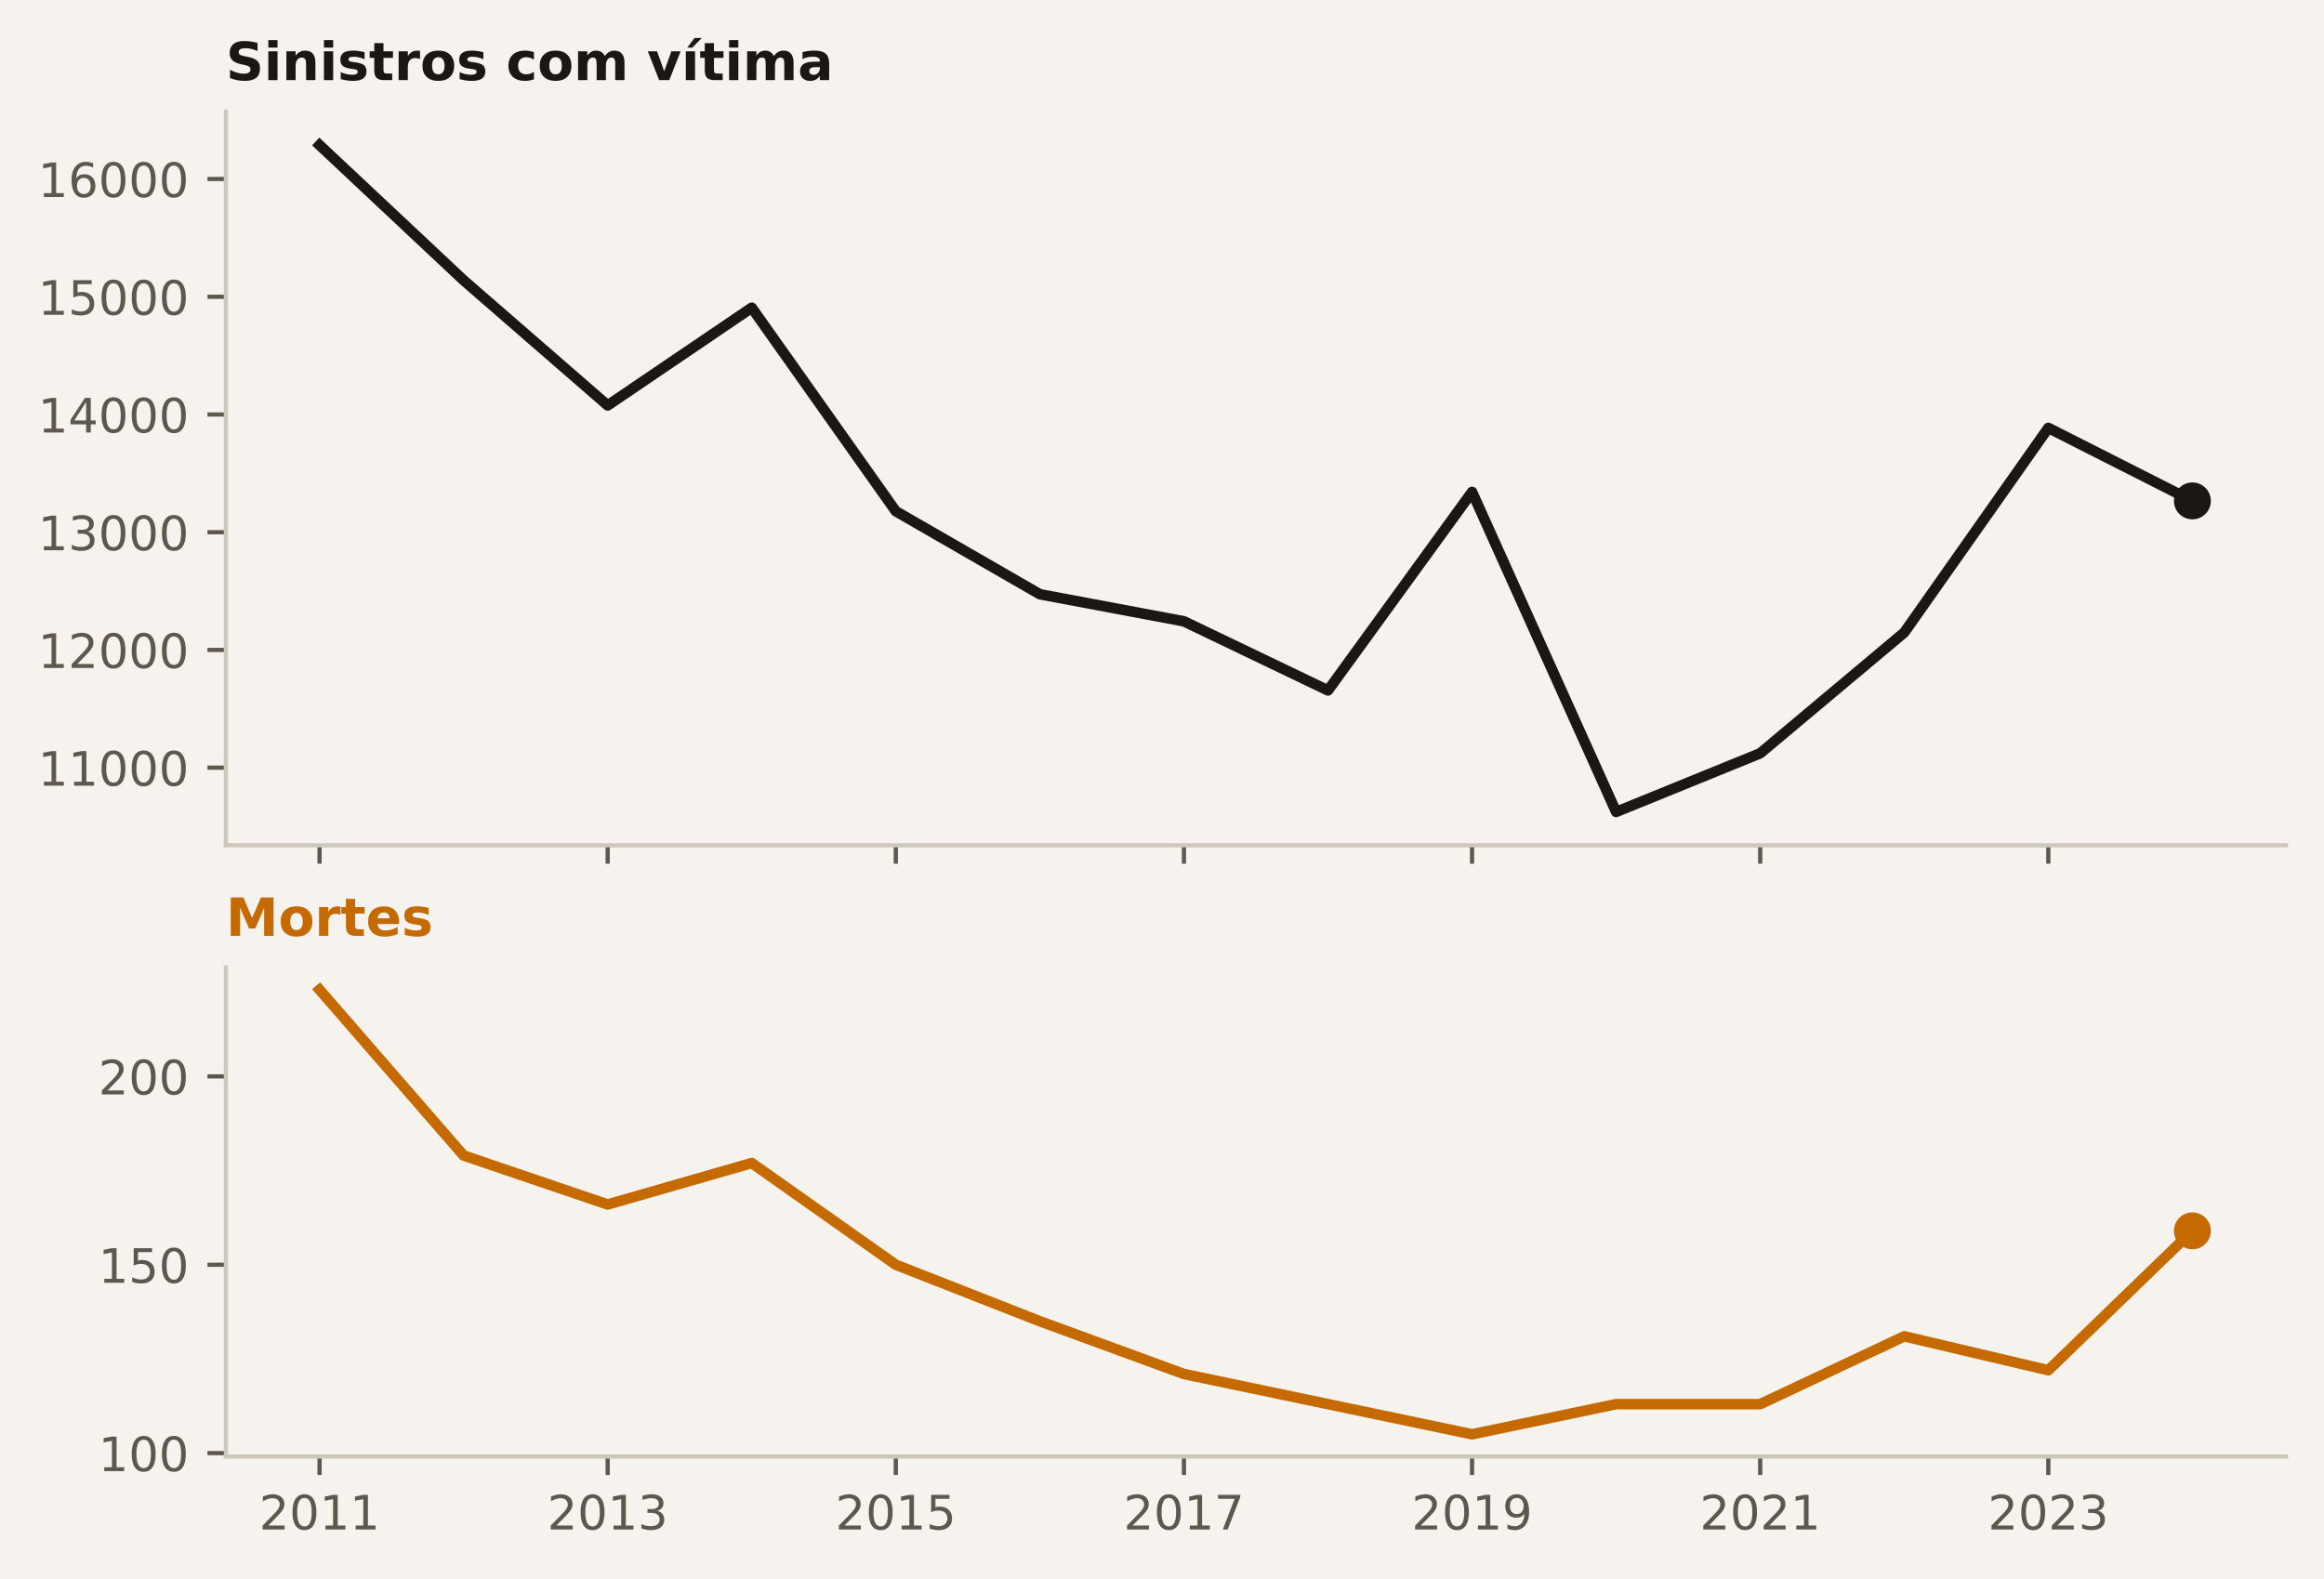
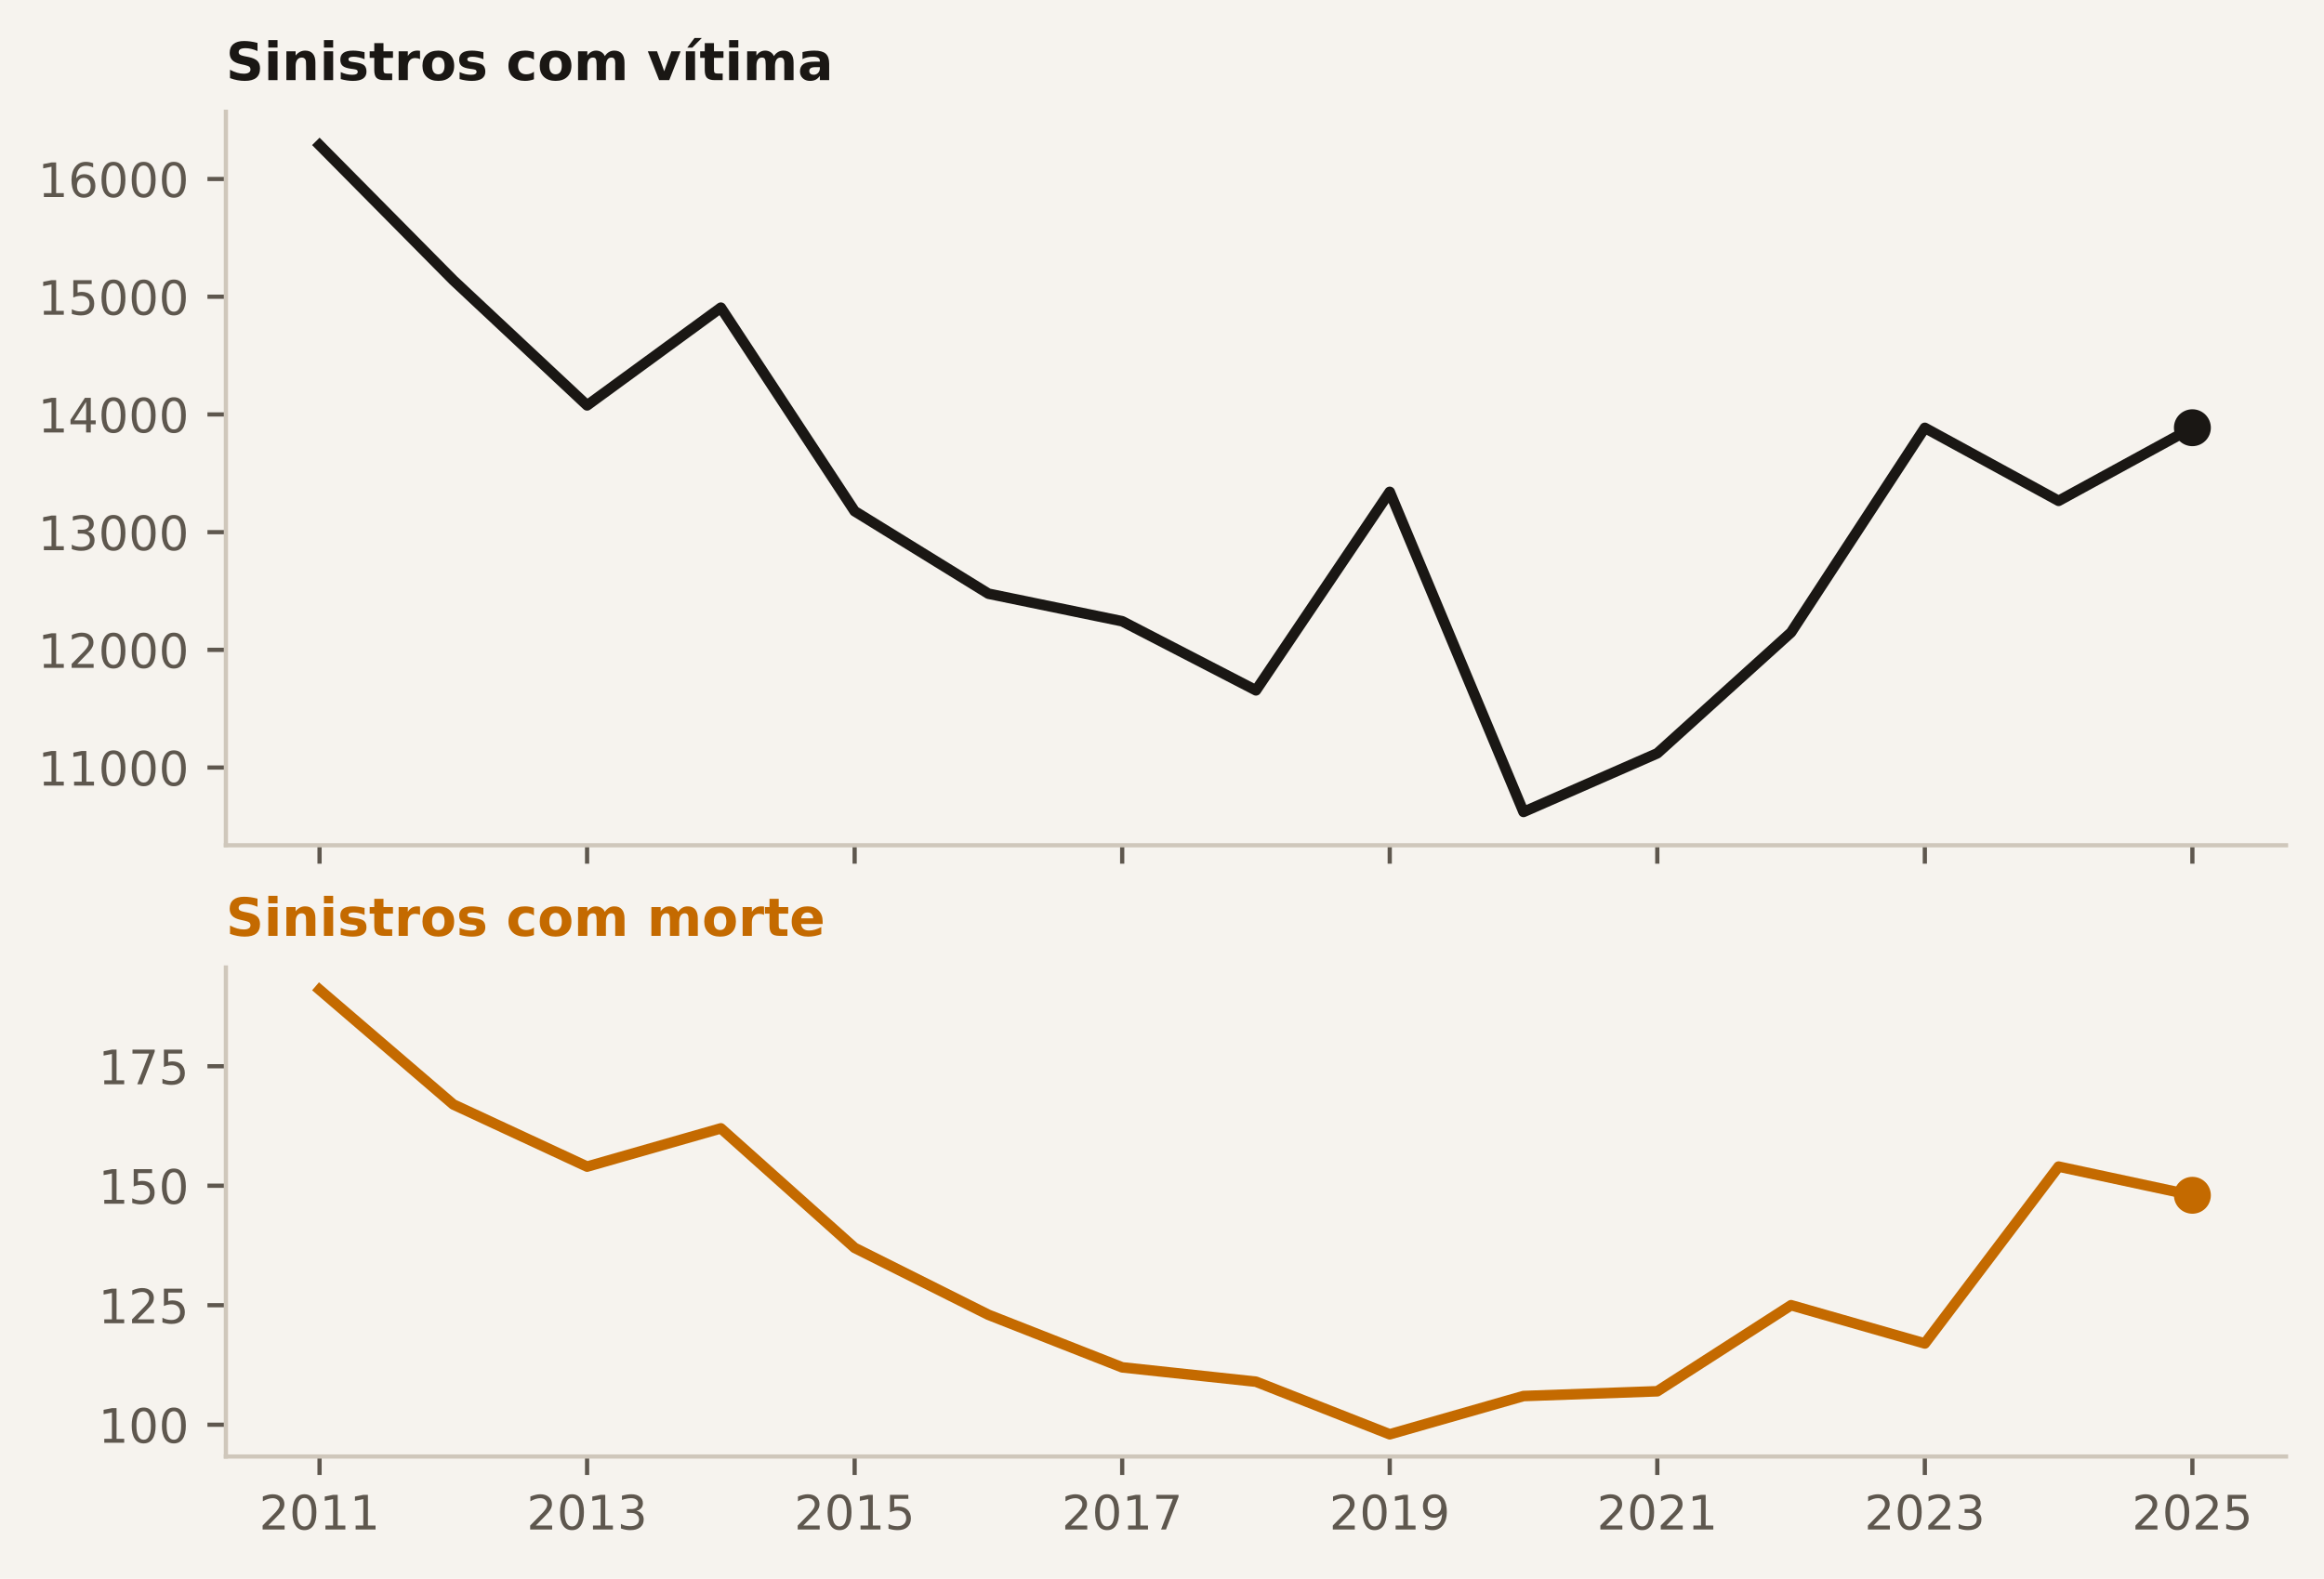
<svg xmlns="http://www.w3.org/2000/svg" xmlns:xlink="http://www.w3.org/1999/xlink" width="440.631pt" height="299.422pt" viewBox="0 0 440.631 299.422" version="1.1">
  <defs>
    <style type="text/css">*{stroke-linejoin: round; stroke-linecap: butt}</style>
  </defs>
  <g id="figure_1">
    <g id="patch_1">
      <path d="M 0 299.422  L 440.631 299.422  L 440.631 0  L 0 0  z " style="fill: #f6f3ee" />
    </g>
    <g id="axes_1">
      <g id="patch_2">
        <path d="M 42.831 160.302  L 433.431 160.302  L 433.431 21.198  L 42.831 21.198  z " style="fill: #f6f3ee" />
      </g>
      <g id="matplotlib.axis_1">
        <g id="xtick_1">
          <g id="line2d_1">
            <defs>
-               <path id="m1f34c4dd3f" d="M 0 0  L 0 3.5  " style="stroke: #5e574e; stroke-width: 0.8" />
+               <path id="mc26c0c9bc0" d="M 0 0  L 0 3.5  " style="stroke: #5e574e; stroke-width: 0.8" />
            </defs>
            <g>
-               <use xlink:href="#m1f34c4dd3f" x="60.586" y="160.302" style="fill: #5e574e; stroke: #5e574e; stroke-width: 0.8" />
+               <use xlink:href="#mc26c0c9bc0" x="60.586" y="160.302" style="fill: #5e574e; stroke: #5e574e; stroke-width: 0.8" />
            </g>
          </g>
        </g>
        <g id="xtick_2">
          <g id="line2d_2">
            <g>
-               <use xlink:href="#m1f34c4dd3f" x="115.215" y="160.302" style="fill: #5e574e; stroke: #5e574e; stroke-width: 0.8" />
+               <use xlink:href="#mc26c0c9bc0" x="111.313" y="160.302" style="fill: #5e574e; stroke: #5e574e; stroke-width: 0.8" />
            </g>
          </g>
        </g>
        <g id="xtick_3">
          <g id="line2d_3">
            <g>
-               <use xlink:href="#m1f34c4dd3f" x="169.845" y="160.302" style="fill: #5e574e; stroke: #5e574e; stroke-width: 0.8" />
+               <use xlink:href="#mc26c0c9bc0" x="162.04" y="160.302" style="fill: #5e574e; stroke: #5e574e; stroke-width: 0.8" />
            </g>
          </g>
        </g>
        <g id="xtick_4">
          <g id="line2d_4">
            <g>
-               <use xlink:href="#m1f34c4dd3f" x="224.474" y="160.302" style="fill: #5e574e; stroke: #5e574e; stroke-width: 0.8" />
+               <use xlink:href="#mc26c0c9bc0" x="212.768" y="160.302" style="fill: #5e574e; stroke: #5e574e; stroke-width: 0.8" />
            </g>
          </g>
        </g>
        <g id="xtick_5">
          <g id="line2d_5">
            <g>
-               <use xlink:href="#m1f34c4dd3f" x="279.103" y="160.302" style="fill: #5e574e; stroke: #5e574e; stroke-width: 0.8" />
+               <use xlink:href="#mc26c0c9bc0" x="263.495" y="160.302" style="fill: #5e574e; stroke: #5e574e; stroke-width: 0.8" />
            </g>
          </g>
        </g>
        <g id="xtick_6">
          <g id="line2d_6">
            <g>
-               <use xlink:href="#m1f34c4dd3f" x="333.733" y="160.302" style="fill: #5e574e; stroke: #5e574e; stroke-width: 0.8" />
+               <use xlink:href="#mc26c0c9bc0" x="314.222" y="160.302" style="fill: #5e574e; stroke: #5e574e; stroke-width: 0.8" />
            </g>
          </g>
        </g>
        <g id="xtick_7">
          <g id="line2d_7">
            <g>
-               <use xlink:href="#m1f34c4dd3f" x="388.362" y="160.302" style="fill: #5e574e; stroke: #5e574e; stroke-width: 0.8" />
+               <use xlink:href="#mc26c0c9bc0" x="364.949" y="160.302" style="fill: #5e574e; stroke: #5e574e; stroke-width: 0.8" />
+             </g>
+           </g>
+         </g>
+         <g id="xtick_8">
+           <g id="line2d_8">
+             <g>
+               <use xlink:href="#mc26c0c9bc0" x="415.677" y="160.302" style="fill: #5e574e; stroke: #5e574e; stroke-width: 0.8" />
            </g>
          </g>
        </g>
      </g>
      <g id="matplotlib.axis_2">
        <g id="ytick_1">
-           <g id="line2d_8">
+           <g id="line2d_9">
            <defs>
-               <path id="m9484242a8a" d="M 0 0  L -3.5 0  " style="stroke: #5e574e; stroke-width: 0.8" />
+               <path id="m700c5a46cb" d="M 0 0  L -3.5 0  " style="stroke: #5e574e; stroke-width: 0.8" />
            </defs>
            <g>
-               <use xlink:href="#m9484242a8a" x="42.831" y="145.585" style="fill: #5e574e; stroke: #5e574e; stroke-width: 0.8" />
+               <use xlink:href="#m700c5a46cb" x="42.831" y="145.564" style="fill: #5e574e; stroke: #5e574e; stroke-width: 0.8" />
            </g>
          </g>
          <g id="text_1">
-             <g style="fill: #5e574e" transform="translate(7.2 149.0037) scale(0.09 -0.09)">
+             <g style="fill: #5e574e" transform="translate(7.2 148.9828) scale(0.09 -0.09)">
              <defs>
                <path id="DejaVuSans-14" d="M 794 531  L 1825 531  L 1825 4091  L 703 3866  L 703 4441  L 1819 4666  L 2450 4666  L 2450 531  L 3481 531  L 3481 0  L 794 0  L 794 531  z " transform="scale(0.015625)" />
                <path id="DejaVuSans-13" d="M 2034 4250  Q 1547 4250 1301 3770  Q 1056 3291 1056 2328  Q 1056 1369 1301 889  Q 1547 409 2034 409  Q 2525 409 2770 889  Q 3016 1369 3016 2328  Q 3016 3291 2770 3770  Q 2525 4250 2034 4250  z M 2034 4750  Q 2819 4750 3233 4129  Q 3647 3509 3647 2328  Q 3647 1150 3233 529  Q 2819 -91 2034 -91  Q 1250 -91 836 529  Q 422 1150 422 2328  Q 422 3509 836 4129  Q 1250 4750 2034 4750  z " transform="scale(0.015625)" />
              </defs>
              <use xlink:href="#DejaVuSans-14" />
              <use xlink:href="#DejaVuSans-14" transform="translate(63.625 0)" />
              <use xlink:href="#DejaVuSans-13" transform="translate(127.25 0)" />
              <use xlink:href="#DejaVuSans-13" transform="translate(190.875 0)" />
              <use xlink:href="#DejaVuSans-13" transform="translate(254.5 0)" />
            </g>
          </g>
        </g>
        <g id="ytick_2">
-           <g id="line2d_9">
-             <g>
-               <use xlink:href="#m9484242a8a" x="42.831" y="123.258" style="fill: #5e574e; stroke: #5e574e; stroke-width: 0.8" />
+           <g id="line2d_10">
+             <g>
+               <use xlink:href="#m700c5a46cb" x="42.831" y="123.241" style="fill: #5e574e; stroke: #5e574e; stroke-width: 0.8" />
            </g>
          </g>
          <g id="text_2">
-             <g style="fill: #5e574e" transform="translate(7.2 126.677) scale(0.09 -0.09)">
+             <g style="fill: #5e574e" transform="translate(7.2 126.6601) scale(0.09 -0.09)">
              <defs>
                <path id="DejaVuSans-15" d="M 1228 531  L 3431 531  L 3431 0  L 469 0  L 469 531  Q 828 903 1448 1529  Q 2069 2156 2228 2338  Q 2531 2678 2651 2914  Q 2772 3150 2772 3378  Q 2772 3750 2511 3984  Q 2250 4219 1831 4219  Q 1534 4219 1204 4116  Q 875 4013 500 3803  L 500 4441  Q 881 4594 1212 4672  Q 1544 4750 1819 4750  Q 2544 4750 2975 4387  Q 3406 4025 3406 3419  Q 3406 3131 3298 2873  Q 3191 2616 2906 2266  Q 2828 2175 2409 1742  Q 1991 1309 1228 531  z " transform="scale(0.015625)" />
              </defs>
              <use xlink:href="#DejaVuSans-14" />
              <use xlink:href="#DejaVuSans-15" transform="translate(63.625 0)" />
              <use xlink:href="#DejaVuSans-13" transform="translate(127.25 0)" />
              <use xlink:href="#DejaVuSans-13" transform="translate(190.875 0)" />
              <use xlink:href="#DejaVuSans-13" transform="translate(254.5 0)" />
            </g>
          </g>
        </g>
        <g id="ytick_3">
-           <g id="line2d_10">
-             <g>
-               <use xlink:href="#m9484242a8a" x="42.831" y="100.931" style="fill: #5e574e; stroke: #5e574e; stroke-width: 0.8" />
+           <g id="line2d_11">
+             <g>
+               <use xlink:href="#m700c5a46cb" x="42.831" y="100.918" style="fill: #5e574e; stroke: #5e574e; stroke-width: 0.8" />
            </g>
          </g>
          <g id="text_3">
-             <g style="fill: #5e574e" transform="translate(7.2 104.3503) scale(0.09 -0.09)">
+             <g style="fill: #5e574e" transform="translate(7.2 104.3374) scale(0.09 -0.09)">
              <defs>
                <path id="DejaVuSans-16" d="M 2597 2516  Q 3050 2419 3304 2112  Q 3559 1806 3559 1356  Q 3559 666 3084 287  Q 2609 -91 1734 -91  Q 1441 -91 1130 -33  Q 819 25 488 141  L 488 750  Q 750 597 1062 519  Q 1375 441 1716 441  Q 2309 441 2620 675  Q 2931 909 2931 1356  Q 2931 1769 2642 2001  Q 2353 2234 1838 2234  L 1294 2234  L 1294 2753  L 1863 2753  Q 2328 2753 2575 2939  Q 2822 3125 2822 3475  Q 2822 3834 2567 4026  Q 2313 4219 1838 4219  Q 1578 4219 1281 4162  Q 984 4106 628 3988  L 628 4550  Q 988 4650 1302 4700  Q 1616 4750 1894 4750  Q 2613 4750 3031 4423  Q 3450 4097 3450 3541  Q 3450 3153 3228 2886  Q 3006 2619 2597 2516  z " transform="scale(0.015625)" />
              </defs>
              <use xlink:href="#DejaVuSans-14" />
              <use xlink:href="#DejaVuSans-16" transform="translate(63.625 0)" />
              <use xlink:href="#DejaVuSans-13" transform="translate(127.25 0)" />
              <use xlink:href="#DejaVuSans-13" transform="translate(190.875 0)" />
              <use xlink:href="#DejaVuSans-13" transform="translate(254.5 0)" />
            </g>
          </g>
        </g>
        <g id="ytick_4">
-           <g id="line2d_11">
-             <g>
-               <use xlink:href="#m9484242a8a" x="42.831" y="78.605" style="fill: #5e574e; stroke: #5e574e; stroke-width: 0.8" />
+           <g id="line2d_12">
+             <g>
+               <use xlink:href="#m700c5a46cb" x="42.831" y="78.596" style="fill: #5e574e; stroke: #5e574e; stroke-width: 0.8" />
            </g>
          </g>
          <g id="text_4">
-             <g style="fill: #5e574e" transform="translate(7.2 82.02368) scale(0.09 -0.09)">
+             <g style="fill: #5e574e" transform="translate(7.2 82.01466) scale(0.09 -0.09)">
              <defs>
                <path id="DejaVuSans-17" d="M 2419 4116  L 825 1625  L 2419 1625  L 2419 4116  z M 2253 4666  L 3047 4666  L 3047 1625  L 3713 1625  L 3713 1100  L 3047 1100  L 3047 0  L 2419 0  L 2419 1100  L 313 1100  L 313 1709  L 2253 4666  z " transform="scale(0.015625)" />
              </defs>
              <use xlink:href="#DejaVuSans-14" />
              <use xlink:href="#DejaVuSans-17" transform="translate(63.625 0)" />
              <use xlink:href="#DejaVuSans-13" transform="translate(127.25 0)" />
              <use xlink:href="#DejaVuSans-13" transform="translate(190.875 0)" />
              <use xlink:href="#DejaVuSans-13" transform="translate(254.5 0)" />
            </g>
          </g>
        </g>
        <g id="ytick_5">
-           <g id="line2d_12">
-             <g>
-               <use xlink:href="#m9484242a8a" x="42.831" y="56.278" style="fill: #5e574e; stroke: #5e574e; stroke-width: 0.8" />
+           <g id="line2d_13">
+             <g>
+               <use xlink:href="#m700c5a46cb" x="42.831" y="56.273" style="fill: #5e574e; stroke: #5e574e; stroke-width: 0.8" />
            </g>
          </g>
          <g id="text_5">
-             <g style="fill: #5e574e" transform="translate(7.2 59.69702) scale(0.09 -0.09)">
+             <g style="fill: #5e574e" transform="translate(7.2 59.69195) scale(0.09 -0.09)">
              <defs>
                <path id="DejaVuSans-18" d="M 691 4666  L 3169 4666  L 3169 4134  L 1269 4134  L 1269 2991  Q 1406 3038 1543 3061  Q 1681 3084 1819 3084  Q 2600 3084 3056 2656  Q 3513 2228 3513 1497  Q 3513 744 3044 326  Q 2575 -91 1722 -91  Q 1428 -91 1123 -41  Q 819 9 494 109  L 494 744  Q 775 591 1075 516  Q 1375 441 1709 441  Q 2250 441 2565 725  Q 2881 1009 2881 1497  Q 2881 1984 2565 2268  Q 2250 2553 1709 2553  Q 1456 2553 1204 2497  Q 953 2441 691 2322  L 691 4666  z " transform="scale(0.015625)" />
              </defs>
              <use xlink:href="#DejaVuSans-14" />
              <use xlink:href="#DejaVuSans-18" transform="translate(63.625 0)" />
              <use xlink:href="#DejaVuSans-13" transform="translate(127.25 0)" />
              <use xlink:href="#DejaVuSans-13" transform="translate(190.875 0)" />
              <use xlink:href="#DejaVuSans-13" transform="translate(254.5 0)" />
            </g>
          </g>
        </g>
        <g id="ytick_6">
-           <g id="line2d_13">
-             <g>
-               <use xlink:href="#m9484242a8a" x="42.831" y="33.951" style="fill: #5e574e; stroke: #5e574e; stroke-width: 0.8" />
+           <g id="line2d_14">
+             <g>
+               <use xlink:href="#m700c5a46cb" x="42.831" y="33.95" style="fill: #5e574e; stroke: #5e574e; stroke-width: 0.8" />
            </g>
          </g>
          <g id="text_6">
-             <g style="fill: #5e574e" transform="translate(7.2 37.37037) scale(0.09 -0.09)">
+             <g style="fill: #5e574e" transform="translate(7.2 37.36923) scale(0.09 -0.09)">
              <defs>
                <path id="DejaVuSans-19" d="M 2113 2584  Q 1688 2584 1439 2293  Q 1191 2003 1191 1497  Q 1191 994 1439 701  Q 1688 409 2113 409  Q 2538 409 2786 701  Q 3034 994 3034 1497  Q 3034 2003 2786 2293  Q 2538 2584 2113 2584  z M 3366 4563  L 3366 3988  Q 3128 4100 2886 4159  Q 2644 4219 2406 4219  Q 1781 4219 1451 3797  Q 1122 3375 1075 2522  Q 1259 2794 1537 2939  Q 1816 3084 2150 3084  Q 2853 3084 3261 2657  Q 3669 2231 3669 1497  Q 3669 778 3244 343  Q 2819 -91 2113 -91  Q 1303 -91 875 529  Q 447 1150 447 2328  Q 447 3434 972 4092  Q 1497 4750 2381 4750  Q 2619 4750 2861 4703  Q 3103 4656 3366 4563  z " transform="scale(0.015625)" />
              </defs>
              <use xlink:href="#DejaVuSans-14" />
              <use xlink:href="#DejaVuSans-19" transform="translate(63.625 0)" />
              <use xlink:href="#DejaVuSans-13" transform="translate(127.25 0)" />
              <use xlink:href="#DejaVuSans-13" transform="translate(190.875 0)" />
              <use xlink:href="#DejaVuSans-13" transform="translate(254.5 0)" />
            </g>
          </g>
        </g>
      </g>
-       <g id="line2d_14">
-         <path d="M 60.586 27.521  L 87.9 53.152  L 115.215 76.886  L 142.53 58.354  L 169.845 96.957  L 197.159 112.698  L 224.474 117.833  L 251.789 130.938  L 279.103 93.296  L 306.418 153.98  L 333.733 142.861  L 361.047 119.954  L 388.362 81.15  L 415.677 94.993  " clip-path="url(#p8cfd208e34)" style="fill: none; stroke: #1a1714; stroke-width: 2; stroke-linecap: square" />
+       <g id="line2d_15">
+         <path d="M 60.586 27.521  L 85.949 53.148  L 111.313 76.877  L 136.677 58.349  L 162.04 96.945  L 187.404 112.593  L 212.768 117.817  L 238.131 130.92  L 263.495 93.284  L 288.859 153.98  L 314.222 142.863  L 339.586 119.937  L 364.949 81.141  L 390.313 94.981  L 415.677 81.118  " clip-path="url(#p7fc60d706d)" style="fill: none; stroke: #1a1714; stroke-width: 2; stroke-linecap: square" />
      </g>
      <g id="patch_3">
        <path d="M 42.831 160.302  L 42.831 21.198  " style="fill: none; stroke: #cfc7bb; stroke-width: 0.8; stroke-linejoin: miter; stroke-linecap: square" />
      </g>
      <g id="patch_4">
        <path d="M 42.831 160.302  L 433.431 160.302  " style="fill: none; stroke: #cfc7bb; stroke-width: 0.8; stroke-linejoin: miter; stroke-linecap: square" />
      </g>
      <g id="PathCollection_1">
        <defs>
-           <path id="m030f921064" d="M 0 3  C 0.796 3 1.559 2.684 2.121 2.121  C 2.684 1.559 3 0.796 3 0  C 3 -0.796 2.684 -1.559 2.121 -2.121  C 1.559 -2.684 0.796 -3 0 -3  C -0.796 -3 -1.559 -2.684 -2.121 -2.121  C -2.684 -1.559 -3 -0.796 -3 0  C -3 0.796 -2.684 1.559 -2.121 2.121  C -1.559 2.684 -0.796 3 0 3  z " style="stroke: #1a1714" />
+           <path id="mcfd780bab8" d="M 0 3  C 0.796 3 1.559 2.684 2.121 2.121  C 2.684 1.559 3 0.796 3 0  C 3 -0.796 2.684 -1.559 2.121 -2.121  C 1.559 -2.684 0.796 -3 0 -3  C -0.796 -3 -1.559 -2.684 -2.121 -2.121  C -2.684 -1.559 -3 -0.796 -3 0  C -3 0.796 -2.684 1.559 -2.121 2.121  C -1.559 2.684 -0.796 3 0 3  z " style="stroke: #1a1714" />
        </defs>
-         <g clip-path="url(#p8cfd208e34)">
-           <use xlink:href="#m030f921064" x="415.677" y="94.993" style="fill: #1a1714; stroke: #1a1714" />
+         <g clip-path="url(#p7fc60d706d)">
+           <use xlink:href="#mcfd780bab8" x="415.677" y="81.118" style="fill: #1a1714; stroke: #1a1714" />
        </g>
      </g>
      <g id="text_7">
        <g style="fill: #1a1714" transform="translate(42.83125 15.19844) scale(0.1 -0.1)">
          <defs>
            <path id="DejaVuSans-Bold-36" d="M 3834 4519  L 3834 3531  Q 3450 3703 3084 3790  Q 2719 3878 2394 3878  Q 1963 3878 1756 3759  Q 1550 3641 1550 3391  Q 1550 3203 1689 3098  Q 1828 2994 2194 2919  L 2706 2816  Q 3484 2659 3812 2340  Q 4141 2022 4141 1434  Q 4141 663 3683 286  Q 3225 -91 2284 -91  Q 1841 -91 1394 -6  Q 947 78 500 244  L 500 1259  Q 947 1022 1364 901  Q 1781 781 2169 781  Q 2563 781 2772 912  Q 2981 1044 2981 1288  Q 2981 1506 2839 1625  Q 2697 1744 2272 1838  L 1806 1941  Q 1106 2091 782 2419  Q 459 2747 459 3303  Q 459 4000 909 4375  Q 1359 4750 2203 4750  Q 2588 4750 2994 4692  Q 3400 4634 3834 4519  z " transform="scale(0.015625)" />
            <path id="DejaVuSans-Bold-4c" d="M 538 3500  L 1656 3500  L 1656 0  L 538 0  L 538 3500  z M 538 4863  L 1656 4863  L 1656 3950  L 538 3950  L 538 4863  z " transform="scale(0.015625)" />
            <path id="DejaVuSans-Bold-51" d="M 4056 2131  L 4056 0  L 2931 0  L 2931 347  L 2931 1631  Q 2931 2084 2911 2256  Q 2891 2428 2841 2509  Q 2775 2619 2662 2680  Q 2550 2741 2406 2741  Q 2056 2741 1856 2470  Q 1656 2200 1656 1722  L 1656 0  L 538 0  L 538 3500  L 1656 3500  L 1656 2988  Q 1909 3294 2193 3439  Q 2478 3584 2822 3584  Q 3428 3584 3742 3212  Q 4056 2841 4056 2131  z " transform="scale(0.015625)" />
            <path id="DejaVuSans-Bold-56" d="M 3272 3391  L 3272 2541  Q 2913 2691 2578 2766  Q 2244 2841 1947 2841  Q 1628 2841 1473 2761  Q 1319 2681 1319 2516  Q 1319 2381 1436 2309  Q 1553 2238 1856 2203  L 2053 2175  Q 2913 2066 3209 1816  Q 3506 1566 3506 1031  Q 3506 472 3093 190  Q 2681 -91 1863 -91  Q 1516 -91 1145 -36  Q 775 19 384 128  L 384 978  Q 719 816 1070 734  Q 1422 653 1784 653  Q 2113 653 2278 743  Q 2444 834 2444 1013  Q 2444 1163 2330 1236  Q 2216 1309 1875 1350  L 1678 1375  Q 931 1469 631 1722  Q 331 1975 331 2491  Q 331 3047 712 3315  Q 1094 3584 1881 3584  Q 2191 3584 2531 3537  Q 2872 3491 3272 3391  z " transform="scale(0.015625)" />
            <path id="DejaVuSans-Bold-57" d="M 1759 4494  L 1759 3500  L 2913 3500  L 2913 2700  L 1759 2700  L 1759 1216  Q 1759 972 1856 886  Q 1953 800 2241 800  L 2816 800  L 2816 0  L 1856 0  Q 1194 0 917 276  Q 641 553 641 1216  L 641 2700  L 84 2700  L 84 3500  L 641 3500  L 641 4494  L 1759 4494  z " transform="scale(0.015625)" />
            <path id="DejaVuSans-Bold-55" d="M 3138 2547  Q 2991 2616 2845 2648  Q 2700 2681 2553 2681  Q 2122 2681 1889 2404  Q 1656 2128 1656 1613  L 1656 0  L 538 0  L 538 3500  L 1656 3500  L 1656 2925  Q 1872 3269 2151 3426  Q 2431 3584 2822 3584  Q 2878 3584 2943 3579  Q 3009 3575 3134 3559  L 3138 2547  z " transform="scale(0.015625)" />
            <path id="DejaVuSans-Bold-52" d="M 2203 2784  Q 1831 2784 1636 2517  Q 1441 2250 1441 1747  Q 1441 1244 1636 976  Q 1831 709 2203 709  Q 2569 709 2762 976  Q 2956 1244 2956 1747  Q 2956 2250 2762 2517  Q 2569 2784 2203 2784  z M 2203 3584  Q 3106 3584 3614 3096  Q 4122 2609 4122 1747  Q 4122 884 3614 396  Q 3106 -91 2203 -91  Q 1297 -91 786 396  Q 275 884 275 1747  Q 275 2609 786 3096  Q 1297 3584 2203 3584  z " transform="scale(0.015625)" />
            <path id="DejaVuSans-Bold-3" transform="scale(0.015625)" />
            <path id="DejaVuSans-Bold-46" d="M 3366 3391  L 3366 2478  Q 3138 2634 2908 2709  Q 2678 2784 2431 2784  Q 1963 2784 1702 2511  Q 1441 2238 1441 1747  Q 1441 1256 1702 982  Q 1963 709 2431 709  Q 2694 709 2930 787  Q 3166 866 3366 1019  L 3366 103  Q 3103 6 2833 -42  Q 2563 -91 2291 -91  Q 1344 -91 809 395  Q 275 881 275 1747  Q 275 2613 809 3098  Q 1344 3584 2291 3584  Q 2566 3584 2833 3536  Q 3100 3488 3366 3391  z " transform="scale(0.015625)" />
            <path id="DejaVuSans-Bold-50" d="M 3781 2919  Q 3994 3244 4286 3414  Q 4578 3584 4928 3584  Q 5531 3584 5847 3212  Q 6163 2841 6163 2131  L 6163 0  L 5038 0  L 5038 1825  Q 5041 1866 5042 1909  Q 5044 1953 5044 2034  Q 5044 2406 4934 2573  Q 4825 2741 4581 2741  Q 4263 2741 4089 2478  Q 3916 2216 3909 1719  L 3909 0  L 2784 0  L 2784 1825  Q 2784 2406 2684 2573  Q 2584 2741 2328 2741  Q 2006 2741 1831 2477  Q 1656 2213 1656 1722  L 1656 0  L 531 0  L 531 3500  L 1656 3500  L 1656 2988  Q 1863 3284 2130 3434  Q 2397 3584 2719 3584  Q 3081 3584 3359 3409  Q 3638 3234 3781 2919  z " transform="scale(0.015625)" />
            <path id="DejaVuSans-Bold-59" d="M 97 3500  L 1216 3500  L 2088 1081  L 2956 3500  L 4078 3500  L 2700 0  L 1472 0  L 97 3500  z " transform="scale(0.015625)" />
            <path id="DejaVuSans-Bold-af" d="M 538 3500  L 1656 3500  L 1656 0  L 538 0  L 538 3500  z M 1594 5119  L 2478 5119  L 1325 3944  L 713 3944  L 1594 5119  z " transform="scale(0.015625)" />
            <path id="DejaVuSans-Bold-44" d="M 2106 1575  Q 1756 1575 1579 1456  Q 1403 1338 1403 1106  Q 1403 894 1545 773  Q 1688 653 1941 653  Q 2256 653 2472 879  Q 2688 1106 2688 1447  L 2688 1575  L 2106 1575  z M 3816 1997  L 3816 0  L 2688 0  L 2688 519  Q 2463 200 2181 54  Q 1900 -91 1497 -91  Q 953 -91 614 226  Q 275 544 275 1050  Q 275 1666 698 1953  Q 1122 2241 2028 2241  L 2688 2241  L 2688 2328  Q 2688 2594 2478 2717  Q 2269 2841 1825 2841  Q 1466 2841 1156 2769  Q 847 2697 581 2553  L 581 3406  Q 941 3494 1303 3539  Q 1666 3584 2028 3584  Q 2975 3584 3395 3211  Q 3816 2838 3816 1997  z " transform="scale(0.015625)" />
          </defs>
          <use xlink:href="#DejaVuSans-Bold-36" />
          <use xlink:href="#DejaVuSans-Bold-4c" transform="translate(72.01562 0)" />
          <use xlink:href="#DejaVuSans-Bold-51" transform="translate(106.2969 0)" />
          <use xlink:href="#DejaVuSans-Bold-4c" transform="translate(177.4844 0)" />
          <use xlink:href="#DejaVuSans-Bold-56" transform="translate(211.7656 0)" />
          <use xlink:href="#DejaVuSans-Bold-57" transform="translate(271.2812 0)" />
          <use xlink:href="#DejaVuSans-Bold-55" transform="translate(319.0781 0)" />
          <use xlink:href="#DejaVuSans-Bold-52" transform="translate(368.3906 0)" />
          <use xlink:href="#DejaVuSans-Bold-56" transform="translate(437.0938 0)" />
          <use xlink:href="#DejaVuSans-Bold-3" transform="translate(496.6094 0)" />
          <use xlink:href="#DejaVuSans-Bold-46" transform="translate(531.4219 0)" />
          <use xlink:href="#DejaVuSans-Bold-52" transform="translate(590.7031 0)" />
          <use xlink:href="#DejaVuSans-Bold-50" transform="translate(659.4062 0)" />
          <use xlink:href="#DejaVuSans-Bold-3" transform="translate(763.6094 0)" />
          <use xlink:href="#DejaVuSans-Bold-59" transform="translate(798.4219 0)" />
          <use xlink:href="#DejaVuSans-Bold-af" transform="translate(863.6094 0)" />
          <use xlink:href="#DejaVuSans-Bold-57" transform="translate(897.8906 0)" />
          <use xlink:href="#DejaVuSans-Bold-4c" transform="translate(945.6875 0)" />
          <use xlink:href="#DejaVuSans-Bold-50" transform="translate(979.9688 0)" />
          <use xlink:href="#DejaVuSans-Bold-44" transform="translate(1084.172 0)" />
        </g>
      </g>
    </g>
    <g id="axes_2">
      <g id="patch_5">
        <path d="M 42.831 276.222  L 433.431 276.222  L 433.431 183.486  L 42.831 183.486  z " style="fill: #f6f3ee" />
      </g>
      <g id="matplotlib.axis_3">
-         <g id="xtick_8">
-           <g id="line2d_15">
-             <g>
-               <use xlink:href="#m1f34c4dd3f" x="60.586" y="276.222" style="fill: #5e574e; stroke: #5e574e; stroke-width: 0.8" />
+         <g id="xtick_9">
+           <g id="line2d_16">
+             <g>
+               <use xlink:href="#mc26c0c9bc0" x="60.586" y="276.222" style="fill: #5e574e; stroke: #5e574e; stroke-width: 0.8" />
            </g>
          </g>
          <g id="text_8">
            <g style="fill: #5e574e" transform="translate(49.13329 290.0603) scale(0.09 -0.09)">
              <use xlink:href="#DejaVuSans-15" />
              <use xlink:href="#DejaVuSans-13" transform="translate(63.625 0)" />
              <use xlink:href="#DejaVuSans-14" transform="translate(127.25 0)" />
              <use xlink:href="#DejaVuSans-14" transform="translate(190.875 0)" />
            </g>
          </g>
        </g>
-         <g id="xtick_9">
-           <g id="line2d_16">
-             <g>
-               <use xlink:href="#m1f34c4dd3f" x="115.215" y="276.222" style="fill: #5e574e; stroke: #5e574e; stroke-width: 0.8" />
+         <g id="xtick_10">
+           <g id="line2d_17">
+             <g>
+               <use xlink:href="#mc26c0c9bc0" x="111.313" y="276.222" style="fill: #5e574e; stroke: #5e574e; stroke-width: 0.8" />
            </g>
          </g>
          <g id="text_9">
-             <g style="fill: #5e574e" transform="translate(103.7627 290.0603) scale(0.09 -0.09)">
+             <g style="fill: #5e574e" transform="translate(99.86057 290.0603) scale(0.09 -0.09)">
              <use xlink:href="#DejaVuSans-15" />
              <use xlink:href="#DejaVuSans-13" transform="translate(63.625 0)" />
              <use xlink:href="#DejaVuSans-14" transform="translate(127.25 0)" />
              <use xlink:href="#DejaVuSans-16" transform="translate(190.875 0)" />
            </g>
          </g>
        </g>
-         <g id="xtick_10">
-           <g id="line2d_17">
-             <g>
-               <use xlink:href="#m1f34c4dd3f" x="169.845" y="276.222" style="fill: #5e574e; stroke: #5e574e; stroke-width: 0.8" />
+         <g id="xtick_11">
+           <g id="line2d_18">
+             <g>
+               <use xlink:href="#mc26c0c9bc0" x="162.04" y="276.222" style="fill: #5e574e; stroke: #5e574e; stroke-width: 0.8" />
            </g>
          </g>
          <g id="text_10">
-             <g style="fill: #5e574e" transform="translate(158.392 290.0603) scale(0.09 -0.09)">
+             <g style="fill: #5e574e" transform="translate(150.5878 290.0603) scale(0.09 -0.09)">
              <use xlink:href="#DejaVuSans-15" />
              <use xlink:href="#DejaVuSans-13" transform="translate(63.625 0)" />
              <use xlink:href="#DejaVuSans-14" transform="translate(127.25 0)" />
              <use xlink:href="#DejaVuSans-18" transform="translate(190.875 0)" />
            </g>
          </g>
        </g>
-         <g id="xtick_11">
-           <g id="line2d_18">
-             <g>
-               <use xlink:href="#m1f34c4dd3f" x="224.474" y="276.222" style="fill: #5e574e; stroke: #5e574e; stroke-width: 0.8" />
+         <g id="xtick_12">
+           <g id="line2d_19">
+             <g>
+               <use xlink:href="#mc26c0c9bc0" x="212.768" y="276.222" style="fill: #5e574e; stroke: #5e574e; stroke-width: 0.8" />
            </g>
          </g>
          <g id="text_11">
-             <g style="fill: #5e574e" transform="translate(213.0214 290.0603) scale(0.09 -0.09)">
+             <g style="fill: #5e574e" transform="translate(201.3151 290.0603) scale(0.09 -0.09)">
              <defs>
                <path id="DejaVuSans-1a" d="M 525 4666  L 3525 4666  L 3525 4397  L 1831 0  L 1172 0  L 2766 4134  L 525 4134  L 525 4666  z " transform="scale(0.015625)" />
              </defs>
              <use xlink:href="#DejaVuSans-15" />
              <use xlink:href="#DejaVuSans-13" transform="translate(63.625 0)" />
              <use xlink:href="#DejaVuSans-14" transform="translate(127.25 0)" />
              <use xlink:href="#DejaVuSans-1a" transform="translate(190.875 0)" />
            </g>
          </g>
        </g>
-         <g id="xtick_12">
-           <g id="line2d_19">
-             <g>
-               <use xlink:href="#m1f34c4dd3f" x="279.103" y="276.222" style="fill: #5e574e; stroke: #5e574e; stroke-width: 0.8" />
+         <g id="xtick_13">
+           <g id="line2d_20">
+             <g>
+               <use xlink:href="#mc26c0c9bc0" x="263.495" y="276.222" style="fill: #5e574e; stroke: #5e574e; stroke-width: 0.8" />
            </g>
          </g>
          <g id="text_12">
-             <g style="fill: #5e574e" transform="translate(267.6508 290.0603) scale(0.09 -0.09)">
+             <g style="fill: #5e574e" transform="translate(252.0424 290.0603) scale(0.09 -0.09)">
              <defs>
                <path id="DejaVuSans-1c" d="M 703 97  L 703 672  Q 941 559 1184 500  Q 1428 441 1663 441  Q 2288 441 2617 861  Q 2947 1281 2994 2138  Q 2813 1869 2534 1725  Q 2256 1581 1919 1581  Q 1219 1581 811 2004  Q 403 2428 403 3163  Q 403 3881 828 4315  Q 1253 4750 1959 4750  Q 2769 4750 3195 4129  Q 3622 3509 3622 2328  Q 3622 1225 3098 567  Q 2575 -91 1691 -91  Q 1453 -91 1209 -44  Q 966 3 703 97  z M 1959 2075  Q 2384 2075 2632 2365  Q 2881 2656 2881 3163  Q 2881 3666 2632 3958  Q 2384 4250 1959 4250  Q 1534 4250 1286 3958  Q 1038 3666 1038 3163  Q 1038 2656 1286 2365  Q 1534 2075 1959 2075  z " transform="scale(0.015625)" />
              </defs>
              <use xlink:href="#DejaVuSans-15" />
              <use xlink:href="#DejaVuSans-13" transform="translate(63.625 0)" />
              <use xlink:href="#DejaVuSans-14" transform="translate(127.25 0)" />
              <use xlink:href="#DejaVuSans-1c" transform="translate(190.875 0)" />
            </g>
          </g>
        </g>
-         <g id="xtick_13">
-           <g id="line2d_20">
-             <g>
-               <use xlink:href="#m1f34c4dd3f" x="333.733" y="276.222" style="fill: #5e574e; stroke: #5e574e; stroke-width: 0.8" />
+         <g id="xtick_14">
+           <g id="line2d_21">
+             <g>
+               <use xlink:href="#mc26c0c9bc0" x="314.222" y="276.222" style="fill: #5e574e; stroke: #5e574e; stroke-width: 0.8" />
            </g>
          </g>
          <g id="text_13">
-             <g style="fill: #5e574e" transform="translate(322.2801 290.0603) scale(0.09 -0.09)">
+             <g style="fill: #5e574e" transform="translate(302.7697 290.0603) scale(0.09 -0.09)">
              <use xlink:href="#DejaVuSans-15" />
              <use xlink:href="#DejaVuSans-13" transform="translate(63.625 0)" />
              <use xlink:href="#DejaVuSans-15" transform="translate(127.25 0)" />
              <use xlink:href="#DejaVuSans-14" transform="translate(190.875 0)" />
            </g>
          </g>
        </g>
-         <g id="xtick_14">
-           <g id="line2d_21">
-             <g>
-               <use xlink:href="#m1f34c4dd3f" x="388.362" y="276.222" style="fill: #5e574e; stroke: #5e574e; stroke-width: 0.8" />
+         <g id="xtick_15">
+           <g id="line2d_22">
+             <g>
+               <use xlink:href="#mc26c0c9bc0" x="364.949" y="276.222" style="fill: #5e574e; stroke: #5e574e; stroke-width: 0.8" />
            </g>
          </g>
          <g id="text_14">
-             <g style="fill: #5e574e" transform="translate(376.9095 290.0603) scale(0.09 -0.09)">
+             <g style="fill: #5e574e" transform="translate(353.4969 290.0603) scale(0.09 -0.09)">
              <use xlink:href="#DejaVuSans-15" />
              <use xlink:href="#DejaVuSans-13" transform="translate(63.625 0)" />
              <use xlink:href="#DejaVuSans-15" transform="translate(127.25 0)" />
              <use xlink:href="#DejaVuSans-16" transform="translate(190.875 0)" />
            </g>
          </g>
        </g>
+         <g id="xtick_16">
+           <g id="line2d_23">
+             <g>
+               <use xlink:href="#mc26c0c9bc0" x="415.677" y="276.222" style="fill: #5e574e; stroke: #5e574e; stroke-width: 0.8" />
+             </g>
+           </g>
+           <g id="text_15">
+             <g style="fill: #5e574e" transform="translate(404.2242 290.0603) scale(0.09 -0.09)">
+               <use xlink:href="#DejaVuSans-15" />
+               <use xlink:href="#DejaVuSans-13" transform="translate(63.625 0)" />
+               <use xlink:href="#DejaVuSans-15" transform="translate(127.25 0)" />
+               <use xlink:href="#DejaVuSans-18" transform="translate(190.875 0)" />
+             </g>
+           </g>
+         </g>
      </g>
      <g id="matplotlib.axis_4">
        <g id="ytick_7">
-           <g id="line2d_22">
-             <g>
-               <use xlink:href="#m9484242a8a" x="42.831" y="275.579" style="fill: #5e574e; stroke: #5e574e; stroke-width: 0.8" />
-             </g>
-           </g>
-           <g id="text_15">
-             <g style="fill: #5e574e" transform="translate(18.6525 278.9984) scale(0.09 -0.09)">
+           <g id="line2d_24">
+             <g>
+               <use xlink:href="#m700c5a46cb" x="42.831" y="270.194" style="fill: #5e574e; stroke: #5e574e; stroke-width: 0.8" />
+             </g>
+           </g>
+           <g id="text_16">
+             <g style="fill: #5e574e" transform="translate(18.6525 273.6131) scale(0.09 -0.09)">
              <use xlink:href="#DejaVuSans-14" />
              <use xlink:href="#DejaVuSans-13" transform="translate(63.625 0)" />
              <use xlink:href="#DejaVuSans-13" transform="translate(127.25 0)" />
            </g>
          </g>
        </g>
        <g id="ytick_8">
-           <g id="line2d_23">
-             <g>
-               <use xlink:href="#m9484242a8a" x="42.831" y="239.857" style="fill: #5e574e; stroke: #5e574e; stroke-width: 0.8" />
-             </g>
-           </g>
-           <g id="text_16">
-             <g style="fill: #5e574e" transform="translate(18.6525 243.2757) scale(0.09 -0.09)">
+           <g id="line2d_25">
+             <g>
+               <use xlink:href="#m700c5a46cb" x="42.831" y="247.531" style="fill: #5e574e; stroke: #5e574e; stroke-width: 0.8" />
+             </g>
+           </g>
+           <g id="text_17">
+             <g style="fill: #5e574e" transform="translate(18.6525 250.9503) scale(0.09 -0.09)">
+               <use xlink:href="#DejaVuSans-14" />
+               <use xlink:href="#DejaVuSans-15" transform="translate(63.625 0)" />
+               <use xlink:href="#DejaVuSans-18" transform="translate(127.25 0)" />
+             </g>
+           </g>
+         </g>
+         <g id="ytick_9">
+           <g id="line2d_26">
+             <g>
+               <use xlink:href="#m700c5a46cb" x="42.831" y="224.869" style="fill: #5e574e; stroke: #5e574e; stroke-width: 0.8" />
+             </g>
+           </g>
+           <g id="text_18">
+             <g style="fill: #5e574e" transform="translate(18.6525 228.2876) scale(0.09 -0.09)">
              <use xlink:href="#DejaVuSans-14" />
              <use xlink:href="#DejaVuSans-18" transform="translate(63.625 0)" />
              <use xlink:href="#DejaVuSans-13" transform="translate(127.25 0)" />
            </g>
          </g>
        </g>
-         <g id="ytick_9">
-           <g id="line2d_24">
-             <g>
-               <use xlink:href="#m9484242a8a" x="42.831" y="204.134" style="fill: #5e574e; stroke: #5e574e; stroke-width: 0.8" />
-             </g>
-           </g>
-           <g id="text_17">
-             <g style="fill: #5e574e" transform="translate(18.6525 207.5531) scale(0.09 -0.09)">
-               <use xlink:href="#DejaVuSans-15" />
-               <use xlink:href="#DejaVuSans-13" transform="translate(63.625 0)" />
-               <use xlink:href="#DejaVuSans-13" transform="translate(127.25 0)" />
-             </g>
-           </g>
-         </g>
-       </g>
-       <g id="line2d_25">
-         <path d="M 60.586 187.702  L 87.9 219.138  L 115.215 228.426  L 142.53 220.567  L 169.845 239.857  L 197.159 250.574  L 224.474 260.576  L 251.789 266.292  L 279.103 272.007  L 306.418 266.292  L 333.733 266.292  L 361.047 253.431  L 388.362 259.861  L 415.677 233.427  " clip-path="url(#pc09fc516d3)" style="fill: none; stroke: #c46a00; stroke-width: 2; stroke-linecap: square" />
+         <g id="ytick_10">
+           <g id="line2d_27">
+             <g>
+               <use xlink:href="#m700c5a46cb" x="42.831" y="202.206" style="fill: #5e574e; stroke: #5e574e; stroke-width: 0.8" />
+             </g>
+           </g>
+           <g id="text_19">
+             <g style="fill: #5e574e" transform="translate(18.6525 205.6248) scale(0.09 -0.09)">
+               <use xlink:href="#DejaVuSans-14" />
+               <use xlink:href="#DejaVuSans-1a" transform="translate(63.625 0)" />
+               <use xlink:href="#DejaVuSans-18" transform="translate(127.25 0)" />
+             </g>
+           </g>
+         </g>
+       </g>
+       <g id="line2d_28">
+         <path d="M 60.586 187.702  L 85.949 209.458  L 111.313 221.243  L 136.677 213.991  L 162.04 236.653  L 187.404 249.344  L 212.768 259.316  L 238.131 262.036  L 263.495 272.007  L 288.859 264.755  L 314.222 263.849  L 339.586 247.531  L 364.949 254.783  L 390.313 221.243  L 415.677 226.682  " clip-path="url(#p43ab275b03)" style="fill: none; stroke: #c46a00; stroke-width: 2; stroke-linecap: square" />
      </g>
      <g id="patch_6">
        <path d="M 42.831 276.222  L 42.831 183.486  " style="fill: none; stroke: #cfc7bb; stroke-width: 0.8; stroke-linejoin: miter; stroke-linecap: square" />
      </g>
      <g id="patch_7">
        <path d="M 42.831 276.222  L 433.431 276.222  " style="fill: none; stroke: #cfc7bb; stroke-width: 0.8; stroke-linejoin: miter; stroke-linecap: square" />
      </g>
      <g id="PathCollection_2">
        <defs>
-           <path id="mf117999aa0" d="M 0 3  C 0.796 3 1.559 2.684 2.121 2.121  C 2.684 1.559 3 0.796 3 0  C 3 -0.796 2.684 -1.559 2.121 -2.121  C 1.559 -2.684 0.796 -3 0 -3  C -0.796 -3 -1.559 -2.684 -2.121 -2.121  C -2.684 -1.559 -3 -0.796 -3 0  C -3 0.796 -2.684 1.559 -2.121 2.121  C -1.559 2.684 -0.796 3 0 3  z " style="stroke: #c46a00" />
+           <path id="me97ecbf17c" d="M 0 3  C 0.796 3 1.559 2.684 2.121 2.121  C 2.684 1.559 3 0.796 3 0  C 3 -0.796 2.684 -1.559 2.121 -2.121  C 1.559 -2.684 0.796 -3 0 -3  C -0.796 -3 -1.559 -2.684 -2.121 -2.121  C -2.684 -1.559 -3 -0.796 -3 0  C -3 0.796 -2.684 1.559 -2.121 2.121  C -1.559 2.684 -0.796 3 0 3  z " style="stroke: #c46a00" />
        </defs>
-         <g clip-path="url(#pc09fc516d3)">
-           <use xlink:href="#mf117999aa0" x="415.677" y="233.427" style="fill: #c46a00; stroke: #c46a00" />
-         </g>
-       </g>
-       <g id="text_18">
+         <g clip-path="url(#p43ab275b03)">
+           <use xlink:href="#me97ecbf17c" x="415.677" y="226.682" style="fill: #c46a00; stroke: #c46a00" />
+         </g>
+       </g>
+       <g id="text_20">
        <g style="fill: #c46a00" transform="translate(42.83125 177.4864) scale(0.1 -0.1)">
          <defs>
-             <path id="DejaVuSans-Bold-30" d="M 588 4666  L 2119 4666  L 3181 2169  L 4250 4666  L 5778 4666  L 5778 0  L 4641 0  L 4641 3413  L 3566 897  L 2803 897  L 1728 3413  L 1728 0  L 588 0  L 588 4666  z " transform="scale(0.015625)" />
            <path id="DejaVuSans-Bold-48" d="M 4031 1759  L 4031 1441  L 1416 1441  Q 1456 1047 1700 850  Q 1944 653 2381 653  Q 2734 653 3104 758  Q 3475 863 3866 1075  L 3866 213  Q 3469 63 3072 -14  Q 2675 -91 2278 -91  Q 1328 -91 801 392  Q 275 875 275 1747  Q 275 2603 792 3093  Q 1309 3584 2216 3584  Q 3041 3584 3536 3087  Q 4031 2591 4031 1759  z M 2881 2131  Q 2881 2450 2695 2645  Q 2509 2841 2209 2841  Q 1884 2841 1681 2658  Q 1478 2475 1428 2131  L 2881 2131  z " transform="scale(0.015625)" />
          </defs>
-           <use xlink:href="#DejaVuSans-Bold-30" />
-           <use xlink:href="#DejaVuSans-Bold-52" transform="translate(99.51562 0)" />
-           <use xlink:href="#DejaVuSans-Bold-55" transform="translate(168.2188 0)" />
-           <use xlink:href="#DejaVuSans-Bold-57" transform="translate(217.5312 0)" />
-           <use xlink:href="#DejaVuSans-Bold-48" transform="translate(265.3281 0)" />
-           <use xlink:href="#DejaVuSans-Bold-56" transform="translate(333.1562 0)" />
+           <use xlink:href="#DejaVuSans-Bold-36" />
+           <use xlink:href="#DejaVuSans-Bold-4c" transform="translate(72.01562 0)" />
+           <use xlink:href="#DejaVuSans-Bold-51" transform="translate(106.2969 0)" />
+           <use xlink:href="#DejaVuSans-Bold-4c" transform="translate(177.4844 0)" />
+           <use xlink:href="#DejaVuSans-Bold-56" transform="translate(211.7656 0)" />
+           <use xlink:href="#DejaVuSans-Bold-57" transform="translate(271.2812 0)" />
+           <use xlink:href="#DejaVuSans-Bold-55" transform="translate(319.0781 0)" />
+           <use xlink:href="#DejaVuSans-Bold-52" transform="translate(368.3906 0)" />
+           <use xlink:href="#DejaVuSans-Bold-56" transform="translate(437.0938 0)" />
+           <use xlink:href="#DejaVuSans-Bold-3" transform="translate(496.6094 0)" />
+           <use xlink:href="#DejaVuSans-Bold-46" transform="translate(531.4219 0)" />
+           <use xlink:href="#DejaVuSans-Bold-52" transform="translate(590.7031 0)" />
+           <use xlink:href="#DejaVuSans-Bold-50" transform="translate(659.4062 0)" />
+           <use xlink:href="#DejaVuSans-Bold-3" transform="translate(763.6094 0)" />
+           <use xlink:href="#DejaVuSans-Bold-50" transform="translate(798.4219 0)" />
+           <use xlink:href="#DejaVuSans-Bold-52" transform="translate(902.625 0)" />
+           <use xlink:href="#DejaVuSans-Bold-55" transform="translate(971.3281 0)" />
+           <use xlink:href="#DejaVuSans-Bold-57" transform="translate(1020.641 0)" />
+           <use xlink:href="#DejaVuSans-Bold-48" transform="translate(1068.438 0)" />
        </g>
      </g>
    </g>
  </g>
  <defs>
-     <clipPath id="p8cfd208e34">
+     <clipPath id="p7fc60d706d">
      <rect x="42.831" y="21.198" width="390.6" height="139.104" />
    </clipPath>
-     <clipPath id="pc09fc516d3">
+     <clipPath id="p43ab275b03">
      <rect x="42.831" y="183.486" width="390.6" height="92.736" />
    </clipPath>
  </defs>
</svg>
